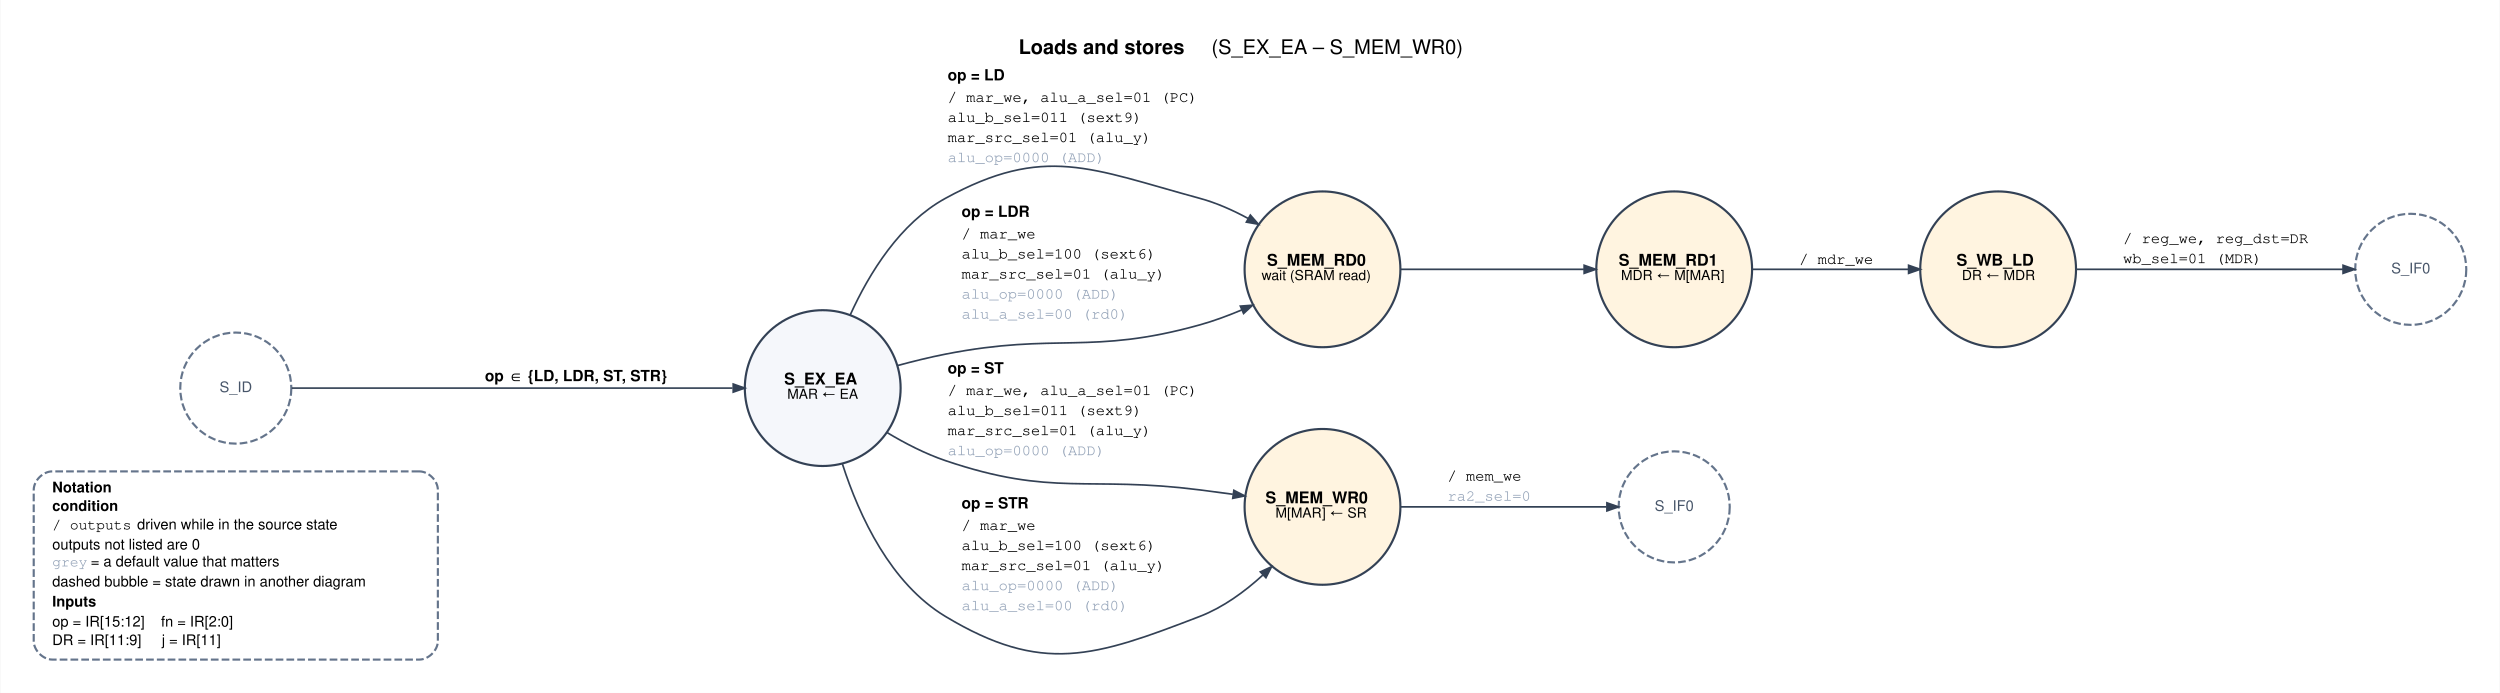
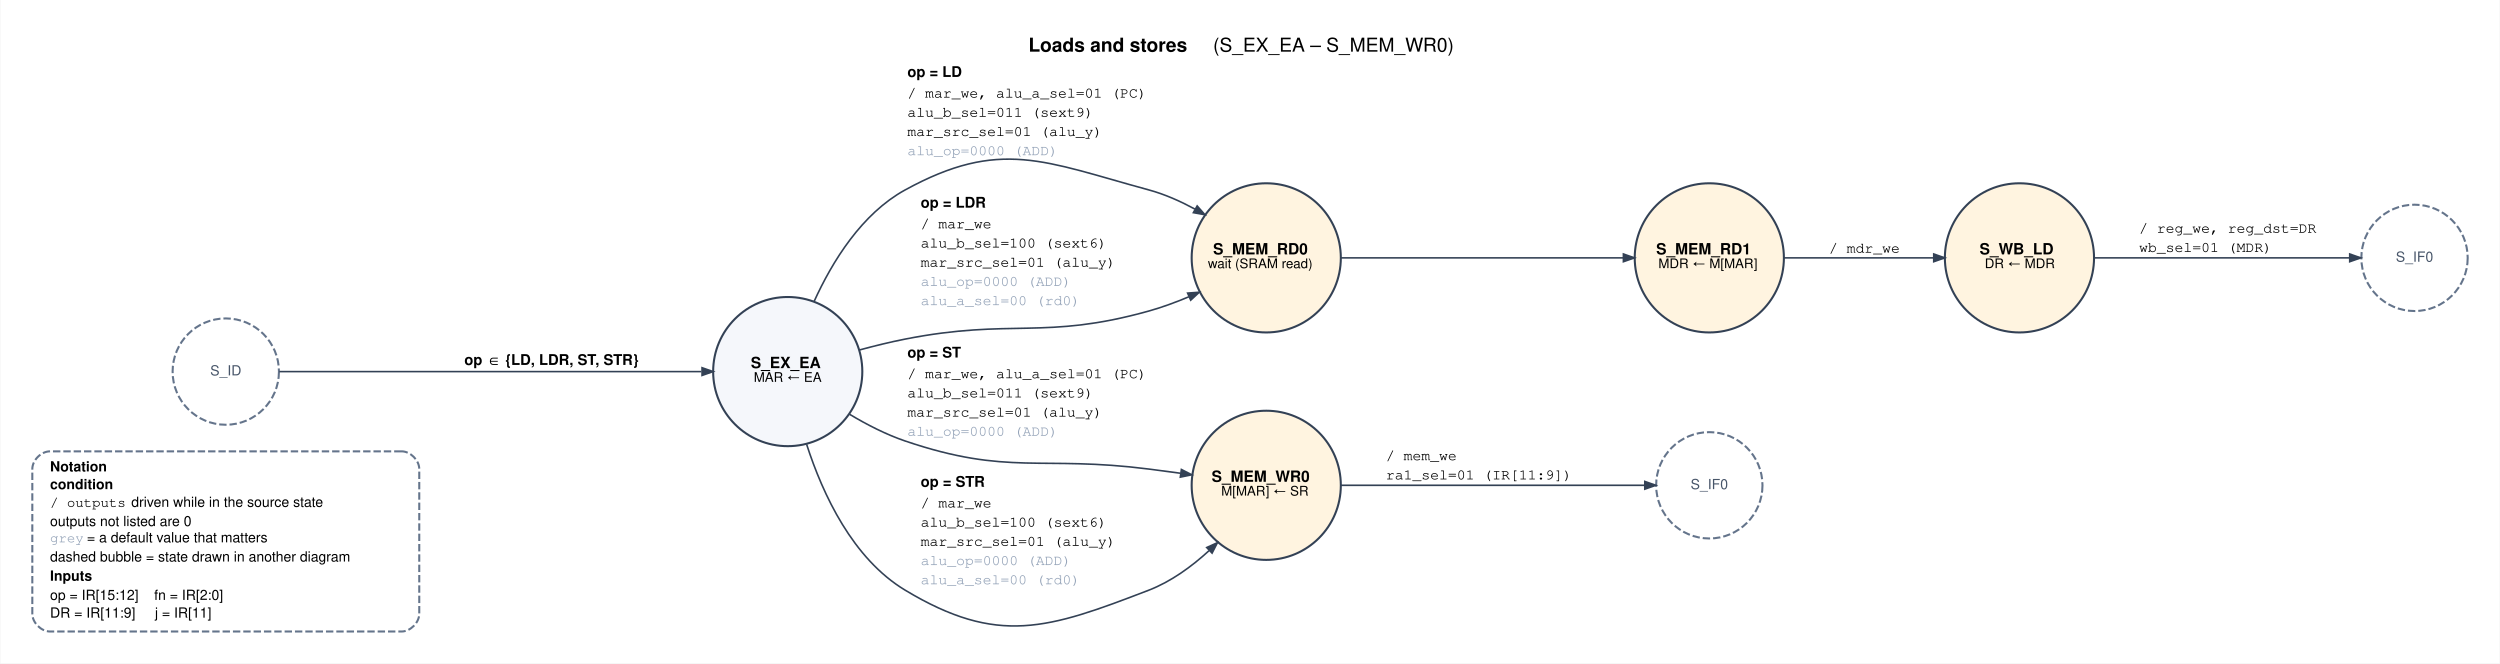
- <svg xmlns="http://www.w3.org/2000/svg" width="1620pt" height="449pt" viewBox="0.00 0.00 1620.20 449.20">
+ <svg xmlns="http://www.w3.org/2000/svg" width="1692pt" height="449pt" viewBox="0.00 0.00 1692.20 449.20">
  <g id="graph0" class="graph" transform="scale(1 1) rotate(0) translate(21.6 427.6)">
-     <polygon fill="white" stroke="transparent" points="-21.6,21.6 -21.6,-427.6 1598.6,-427.6 1598.6,21.6 -21.6,21.6" />
-     <text text-anchor="start" x="638.5" y="-392.6" font-family="Helvetica,sans-Serif" font-weight="bold" font-size="13.00">Loads and stores</text>
-     <text text-anchor="start" x="763.5" y="-392.6" font-family="Helvetica,sans-Serif" font-size="13.00">  (S_EX_EA – S_MEM_WR0)</text>
+     <polygon fill="white" stroke="transparent" points="-21.6,21.6 -21.6,-427.6 1670.6,-427.6 1670.6,21.6 -21.6,21.6" />
+     <text text-anchor="start" x="674.5" y="-392.6" font-family="Helvetica,sans-Serif" font-weight="bold" font-size="13.00">Loads and stores</text>
+     <text text-anchor="start" x="799.5" y="-392.6" font-family="Helvetica,sans-Serif" font-size="13.00">  (S_EX_EA – S_MEM_WR0)</text>
    <g id="node1" class="node">
      <path fill="none" stroke="#64748b" stroke-width="1.4" stroke-dasharray="5,2" d="M250,-122C250,-122 12,-122 12,-122 6,-122 0,-116 0,-110 0,-110 0,-12 0,-12 0,-6 6,0 12,0 12,0 250,0 250,0 256,0 262,-6 262,-12 262,-12 262,-110 262,-110 262,-116 256,-122 250,-122" />
      <text text-anchor="start" x="12" y="-108.4" font-family="Helvetica,sans-Serif" font-weight="bold" font-size="9.50">Notation</text>
      <text text-anchor="start" x="12" y="-96.4" font-family="Helvetica,sans-Serif" font-weight="bold" font-size="9.50">condition</text>
      <text text-anchor="start" x="12" y="-84.4" font-family="Courier,monospace" font-size="9.50">/ outputs</text>
      <text text-anchor="start" x="67" y="-84.4" font-family="Helvetica,sans-Serif" font-size="9.50">  driven while in the source state</text>
      <text text-anchor="start" x="12" y="-71.4" font-family="Helvetica,sans-Serif" font-size="9.50">outputs not listed are 0</text>
      <text text-anchor="start" x="12" y="-60.4" font-family="Courier,monospace" font-size="9.50" fill="#94a3b8">grey</text>
      <text text-anchor="start" x="37" y="-60.4" font-family="Helvetica,sans-Serif" font-size="9.50"> = a default value that matters</text>
      <text text-anchor="start" x="12" y="-47.4" font-family="Helvetica,sans-Serif" font-size="9.50">dashed bubble = state drawn in another diagram</text>
      <text text-anchor="start" x="12" y="-34.4" font-family="Helvetica,sans-Serif" font-weight="bold" font-size="9.50">Inputs</text>
      <text text-anchor="start" x="12" y="-21.4" font-family="Helvetica,sans-Serif" font-size="9.50">op = IR[15:12]    fn = IR[2:0]</text>
      <text text-anchor="start" x="12" y="-9.4" font-family="Helvetica,sans-Serif" font-size="9.50">DR = IR[11:9]     j = IR[11]</text>
    </g>
    <g id="node2" class="node">
      <ellipse fill="#f5f7fb" stroke="#334155" stroke-width="1.4" cx="511.5" cy="-176" rx="50.5" ry="50.5" />
      <text text-anchor="start" x="486.5" y="-178.35" font-family="Helvetica,sans-Serif" font-weight="bold" font-size="10.50">S_EX_EA</text>
      <text text-anchor="start" x="488.5" y="-169.05" font-family="Helvetica,sans-Serif" font-size="9.00">MAR ← EA</text>
    </g>
    <g id="node3" class="node">
      <ellipse fill="#fff4e0" stroke="#334155" stroke-width="1.4" cx="835.5" cy="-253" rx="50.5" ry="50.5" />
      <text text-anchor="start" x="799.5" y="-255.35" font-family="Helvetica,sans-Serif" font-weight="bold" font-size="10.50">S_MEM_RD0</text>
      <text text-anchor="start" x="796" y="-246.05" font-family="Helvetica,sans-Serif" font-size="9.00">wait (SRAM read)</text>
    </g>
    <g id="edge2" class="edge">
      <path fill="none" stroke="#334155" stroke-width="1.1" d="M529.27,-223.31C541.72,-250.73 561.68,-282.93 591,-299 655.31,-334.25 685.23,-318.21 756,-299 766.65,-296.11 777.34,-291.37 787.24,-286" />
      <polygon fill="#334155" stroke="#334155" stroke-width="1.1" points="788.73,-288.18 793.97,-282.21 786.15,-283.61 788.73,-288.18" />
      <text text-anchor="start" x="592.5" y="-375.5" font-family="Helvetica,sans-Serif" font-weight="bold" font-size="10.00">op = LD</text>
      <text text-anchor="start" x="592.5" y="-361.5" font-family="Courier,monospace" font-size="10.00">/ mar_we, alu_a_sel=01 (PC)</text>
      <text text-anchor="start" x="592.5" y="-348.5" font-family="Courier,monospace" font-size="10.00">  alu_b_sel=011 (sext9)</text>
      <text text-anchor="start" x="592.5" y="-335.5" font-family="Courier,monospace" font-size="10.00">  mar_src_sel=01 (alu_y)</text>
      <text text-anchor="start" x="592.5" y="-322.5" font-family="Courier,monospace" font-size="10.00" fill="#94a3b8">  alu_op=0000 (ADD)</text>
    </g>
    <g id="edge3" class="edge">
      <path fill="none" stroke="#334155" stroke-width="1.1" d="M559.95,-190.6C570.12,-193.36 580.86,-196.01 591,-198 663.43,-212.23 684.9,-197.15 756,-217 765,-219.51 774.27,-222.94 783.15,-226.68" />
      <polygon fill="#334155" stroke="#334155" stroke-width="1.1" points="782.25,-229.15 790.17,-229.74 784.35,-224.34 782.25,-229.15" />
      <text text-anchor="start" x="601.5" y="-287" font-family="Helvetica,sans-Serif" font-weight="bold" font-size="10.00">op = LDR</text>
      <text text-anchor="start" x="601.5" y="-273" font-family="Courier,monospace" font-size="10.00">/ mar_we</text>
      <text text-anchor="start" x="601.5" y="-260" font-family="Courier,monospace" font-size="10.00">  alu_b_sel=100 (sext6)</text>
      <text text-anchor="start" x="601.5" y="-247" font-family="Courier,monospace" font-size="10.00">  mar_src_sel=01 (alu_y)</text>
      <text text-anchor="start" x="601.5" y="-234" font-family="Courier,monospace" font-size="10.00" fill="#94a3b8">  alu_op=0000 (ADD)</text>
      <text text-anchor="start" x="601.5" y="-221" font-family="Courier,monospace" font-size="10.00" fill="#94a3b8">  alu_a_sel=00 (rd0)</text>
    </g>
    <g id="node6" class="node">
      <ellipse fill="#fff4e0" stroke="#334155" stroke-width="1.4" cx="835.5" cy="-99" rx="50.5" ry="50.5" />
      <text text-anchor="start" x="798.5" y="-101.35" font-family="Helvetica,sans-Serif" font-weight="bold" font-size="10.50">S_MEM_WR0</text>
      <text text-anchor="start" x="805" y="-92.05" font-family="Helvetica,sans-Serif" font-size="9.00">M[MAR] ← SR</text>
    </g>
    <g id="edge4" class="edge">
      <path fill="none" stroke="#334155" stroke-width="1.1" d="M553.26,-147.15C564.96,-140.13 578.06,-133.39 591,-129 660.9,-105.28 682.78,-119.34 756,-110 762.92,-109.12 770.17,-108.15 777.36,-107.17" />
      <polygon fill="#334155" stroke="#334155" stroke-width="1.1" points="778.04,-109.73 785.11,-106.11 777.32,-104.53 778.04,-109.73" />
      <text text-anchor="start" x="592.5" y="-185.5" font-family="Helvetica,sans-Serif" font-weight="bold" font-size="10.00">op = ST</text>
      <text text-anchor="start" x="592.5" y="-171.5" font-family="Courier,monospace" font-size="10.00">/ mar_we, alu_a_sel=01 (PC)</text>
      <text text-anchor="start" x="592.5" y="-158.5" font-family="Courier,monospace" font-size="10.00">  alu_b_sel=011 (sext9)</text>
      <text text-anchor="start" x="592.5" y="-145.5" font-family="Courier,monospace" font-size="10.00">  mar_src_sel=01 (alu_y)</text>
      <text text-anchor="start" x="592.5" y="-132.5" font-family="Courier,monospace" font-size="10.00" fill="#94a3b8">  alu_op=0000 (ADD)</text>
    </g>
    <g id="edge5" class="edge">
      <path fill="none" stroke="#334155" stroke-width="1.1" d="M524.28,-126.76C535.33,-92.5 555.61,-49.29 591,-28 653.84,9.8 687.57,-1.64 756,-28 771.03,-33.79 784.97,-43.94 796.81,-54.78" />
      <polygon fill="#334155" stroke="#334155" stroke-width="1.1" points="795.2,-56.88 802.44,-60.15 798.82,-53.07 795.2,-56.88" />
      <text text-anchor="start" x="601.5" y="-98" font-family="Helvetica,sans-Serif" font-weight="bold" font-size="10.00">op = STR</text>
      <text text-anchor="start" x="601.5" y="-84" font-family="Courier,monospace" font-size="10.00">/ mar_we</text>
      <text text-anchor="start" x="601.5" y="-71" font-family="Courier,monospace" font-size="10.00">  alu_b_sel=100 (sext6)</text>
      <text text-anchor="start" x="601.5" y="-58" font-family="Courier,monospace" font-size="10.00">  mar_src_sel=01 (alu_y)</text>
      <text text-anchor="start" x="601.5" y="-45" font-family="Courier,monospace" font-size="10.00" fill="#94a3b8">  alu_op=0000 (ADD)</text>
      <text text-anchor="start" x="601.5" y="-32" font-family="Courier,monospace" font-size="10.00" fill="#94a3b8">  alu_a_sel=00 (rd0)</text>
    </g>
    <g id="node4" class="node">
-       <ellipse fill="#fff4e0" stroke="#334155" stroke-width="1.4" cx="1063.5" cy="-253" rx="50.5" ry="50.5" />
-       <text text-anchor="start" x="1027.5" y="-255.35" font-family="Helvetica,sans-Serif" font-weight="bold" font-size="10.50">S_MEM_RD1</text>
-       <text text-anchor="start" x="1029" y="-246.05" font-family="Helvetica,sans-Serif" font-size="9.00">MDR ← M[MAR]</text>
+       <ellipse fill="#fff4e0" stroke="#334155" stroke-width="1.4" cx="1135.5" cy="-253" rx="50.5" ry="50.5" />
+       <text text-anchor="start" x="1099.5" y="-255.35" font-family="Helvetica,sans-Serif" font-weight="bold" font-size="10.50">S_MEM_RD1</text>
+       <text text-anchor="start" x="1101" y="-246.05" font-family="Helvetica,sans-Serif" font-size="9.00">MDR ← M[MAR]</text>
    </g>
    <g id="edge6" class="edge">
-       <path fill="none" stroke="#334155" stroke-width="1.1" d="M886.1,-253C921.15,-253 968.25,-253 1004.96,-253" />
-       <polygon fill="#334155" stroke="#334155" stroke-width="1.1" points="1005.13,-255.63 1012.63,-253 1005.13,-250.38 1005.13,-255.63" />
+       <path fill="none" stroke="#334155" stroke-width="1.1" d="M886.04,-253C938.68,-253 1021.79,-253 1077.21,-253" />
+       <polygon fill="#334155" stroke="#334155" stroke-width="1.1" points="1077.34,-255.63 1084.84,-253 1077.34,-250.38 1077.34,-255.63" />
    </g>
    <g id="node5" class="node">
-       <ellipse fill="#fff4e0" stroke="#334155" stroke-width="1.4" cx="1273.5" cy="-253" rx="50.5" ry="50.5" />
-       <text text-anchor="start" x="1246.5" y="-255.35" font-family="Helvetica,sans-Serif" font-weight="bold" font-size="10.50">S_WB_LD</text>
-       <text text-anchor="start" x="1250" y="-246.05" font-family="Helvetica,sans-Serif" font-size="9.00">DR ← MDR</text>
+       <ellipse fill="#fff4e0" stroke="#334155" stroke-width="1.4" cx="1345.5" cy="-253" rx="50.5" ry="50.5" />
+       <text text-anchor="start" x="1318.5" y="-255.35" font-family="Helvetica,sans-Serif" font-weight="bold" font-size="10.50">S_WB_LD</text>
+       <text text-anchor="start" x="1322" y="-246.05" font-family="Helvetica,sans-Serif" font-size="9.00">DR ← MDR</text>
    </g>
    <g id="edge7" class="edge">
-       <path fill="none" stroke="#334155" stroke-width="1.1" d="M1114.06,-253C1144.41,-253 1183.38,-253 1215.07,-253" />
-       <polygon fill="#334155" stroke="#334155" stroke-width="1.1" points="1215.46,-255.63 1222.96,-253 1215.46,-250.38 1215.46,-255.63" />
-       <text text-anchor="start" x="1144.5" y="-256.5" font-family="Courier,monospace" font-size="10.00">/ mdr_we</text>
+       <path fill="none" stroke="#334155" stroke-width="1.1" d="M1186.06,-253C1216.41,-253 1255.38,-253 1287.07,-253" />
+       <polygon fill="#334155" stroke="#334155" stroke-width="1.1" points="1287.46,-255.63 1294.96,-253 1287.46,-250.38 1287.46,-255.63" />
+       <text text-anchor="start" x="1216.5" y="-256.5" font-family="Courier,monospace" font-size="10.00">/ mdr_we</text>
    </g>
    <g id="node8" class="node">
-       <ellipse fill="none" stroke="#64748b" stroke-width="1.4" stroke-dasharray="5,2" cx="1541" cy="-253" rx="36" ry="36" />
-       <text text-anchor="middle" x="1541" y="-250.4" font-family="Helvetica,sans-Serif" font-size="9.50" fill="#475569">S_IF0</text>
+       <ellipse fill="none" stroke="#64748b" stroke-width="1.4" stroke-dasharray="5,2" cx="1613" cy="-253" rx="36" ry="36" />
+       <text text-anchor="middle" x="1613" y="-250.4" font-family="Helvetica,sans-Serif" font-size="9.50" fill="#475569">S_IF0</text>
    </g>
    <g id="edge8" class="edge">
-       <path fill="none" stroke="#334155" stroke-width="1.1" d="M1324.13,-253C1373.89,-253 1449.72,-253 1497,-253" />
-       <polygon fill="#334155" stroke="#334155" stroke-width="1.1" points="1497.12,-255.63 1504.62,-253 1497.12,-250.38 1497.12,-255.63" />
-       <text text-anchor="start" x="1354.5" y="-270" font-family="Courier,monospace" font-size="10.00">/ reg_we, reg_dst=DR</text>
-       <text text-anchor="start" x="1354.5" y="-257" font-family="Courier,monospace" font-size="10.00">  wb_sel=01 (MDR)</text>
+       <path fill="none" stroke="#334155" stroke-width="1.1" d="M1396.13,-253C1445.89,-253 1521.72,-253 1569,-253" />
+       <polygon fill="#334155" stroke="#334155" stroke-width="1.1" points="1569.12,-255.63 1576.62,-253 1569.12,-250.38 1569.12,-255.63" />
+       <text text-anchor="start" x="1426.5" y="-270" font-family="Courier,monospace" font-size="10.00">/ reg_we, reg_dst=DR</text>
+       <text text-anchor="start" x="1426.5" y="-257" font-family="Courier,monospace" font-size="10.00">  wb_sel=01 (MDR)</text>
    </g>
    <g id="node9" class="node">
-       <ellipse fill="none" stroke="#64748b" stroke-width="1.4" stroke-dasharray="5,2" cx="1063.5" cy="-99" rx="36" ry="36" />
-       <text text-anchor="middle" x="1063.5" y="-96.4" font-family="Helvetica,sans-Serif" font-size="9.50" fill="#475569">S_IF0</text>
+       <ellipse fill="none" stroke="#64748b" stroke-width="1.4" stroke-dasharray="5,2" cx="1135.5" cy="-99" rx="36" ry="36" />
+       <text text-anchor="middle" x="1135.5" y="-96.4" font-family="Helvetica,sans-Serif" font-size="9.50" fill="#475569">S_IF0</text>
    </g>
    <g id="edge9" class="edge">
-       <path fill="none" stroke="#334155" stroke-width="1.1" d="M886.1,-99C926.01,-99 981.52,-99 1019.55,-99" />
-       <polygon fill="#334155" stroke="#334155" stroke-width="1.1" points="1019.89,-101.63 1027.39,-99 1019.89,-96.38 1019.89,-101.63" />
+       <path fill="none" stroke="#334155" stroke-width="1.1" d="M886.04,-99C943.46,-99 1037.15,-99 1091.58,-99" />
+       <polygon fill="#334155" stroke="#334155" stroke-width="1.1" points="1091.82,-101.63 1099.32,-99 1091.82,-96.38 1091.82,-101.63" />
      <text text-anchor="start" x="916.5" y="-116" font-family="Courier,monospace" font-size="10.00">/ mem_we</text>
-       <text text-anchor="start" x="916.5" y="-103" font-family="Courier,monospace" font-size="10.00" fill="#94a3b8">  ra2_sel=0</text>
+       <text text-anchor="start" x="916.5" y="-103" font-family="Courier,monospace" font-size="10.00">  ra1_sel=01 (IR[11:9])</text>
    </g>
    <g id="node7" class="node">
      <ellipse fill="none" stroke="#64748b" stroke-width="1.4" stroke-dasharray="5,2" cx="131" cy="-176" rx="36" ry="36" />
      <text text-anchor="middle" x="131" y="-173.4" font-family="Helvetica,sans-Serif" font-size="9.50" fill="#475569">S_ID</text>
    </g>
    <g id="edge1" class="edge">
      <path fill="none" stroke="#334155" stroke-width="1.1" d="M167.27,-176C232.74,-176 373.61,-176 453.02,-176" />
      <polygon fill="#334155" stroke="#334155" stroke-width="1.1" points="453.48,-178.63 460.98,-176 453.48,-173.38 453.48,-178.63" />
      <text text-anchor="start" x="292.5" y="-180.5" font-family="Helvetica,sans-Serif" font-weight="bold" font-size="10.00">op ∈ {LD, LDR, ST, STR}</text>
    </g>
  </g>
</svg>
